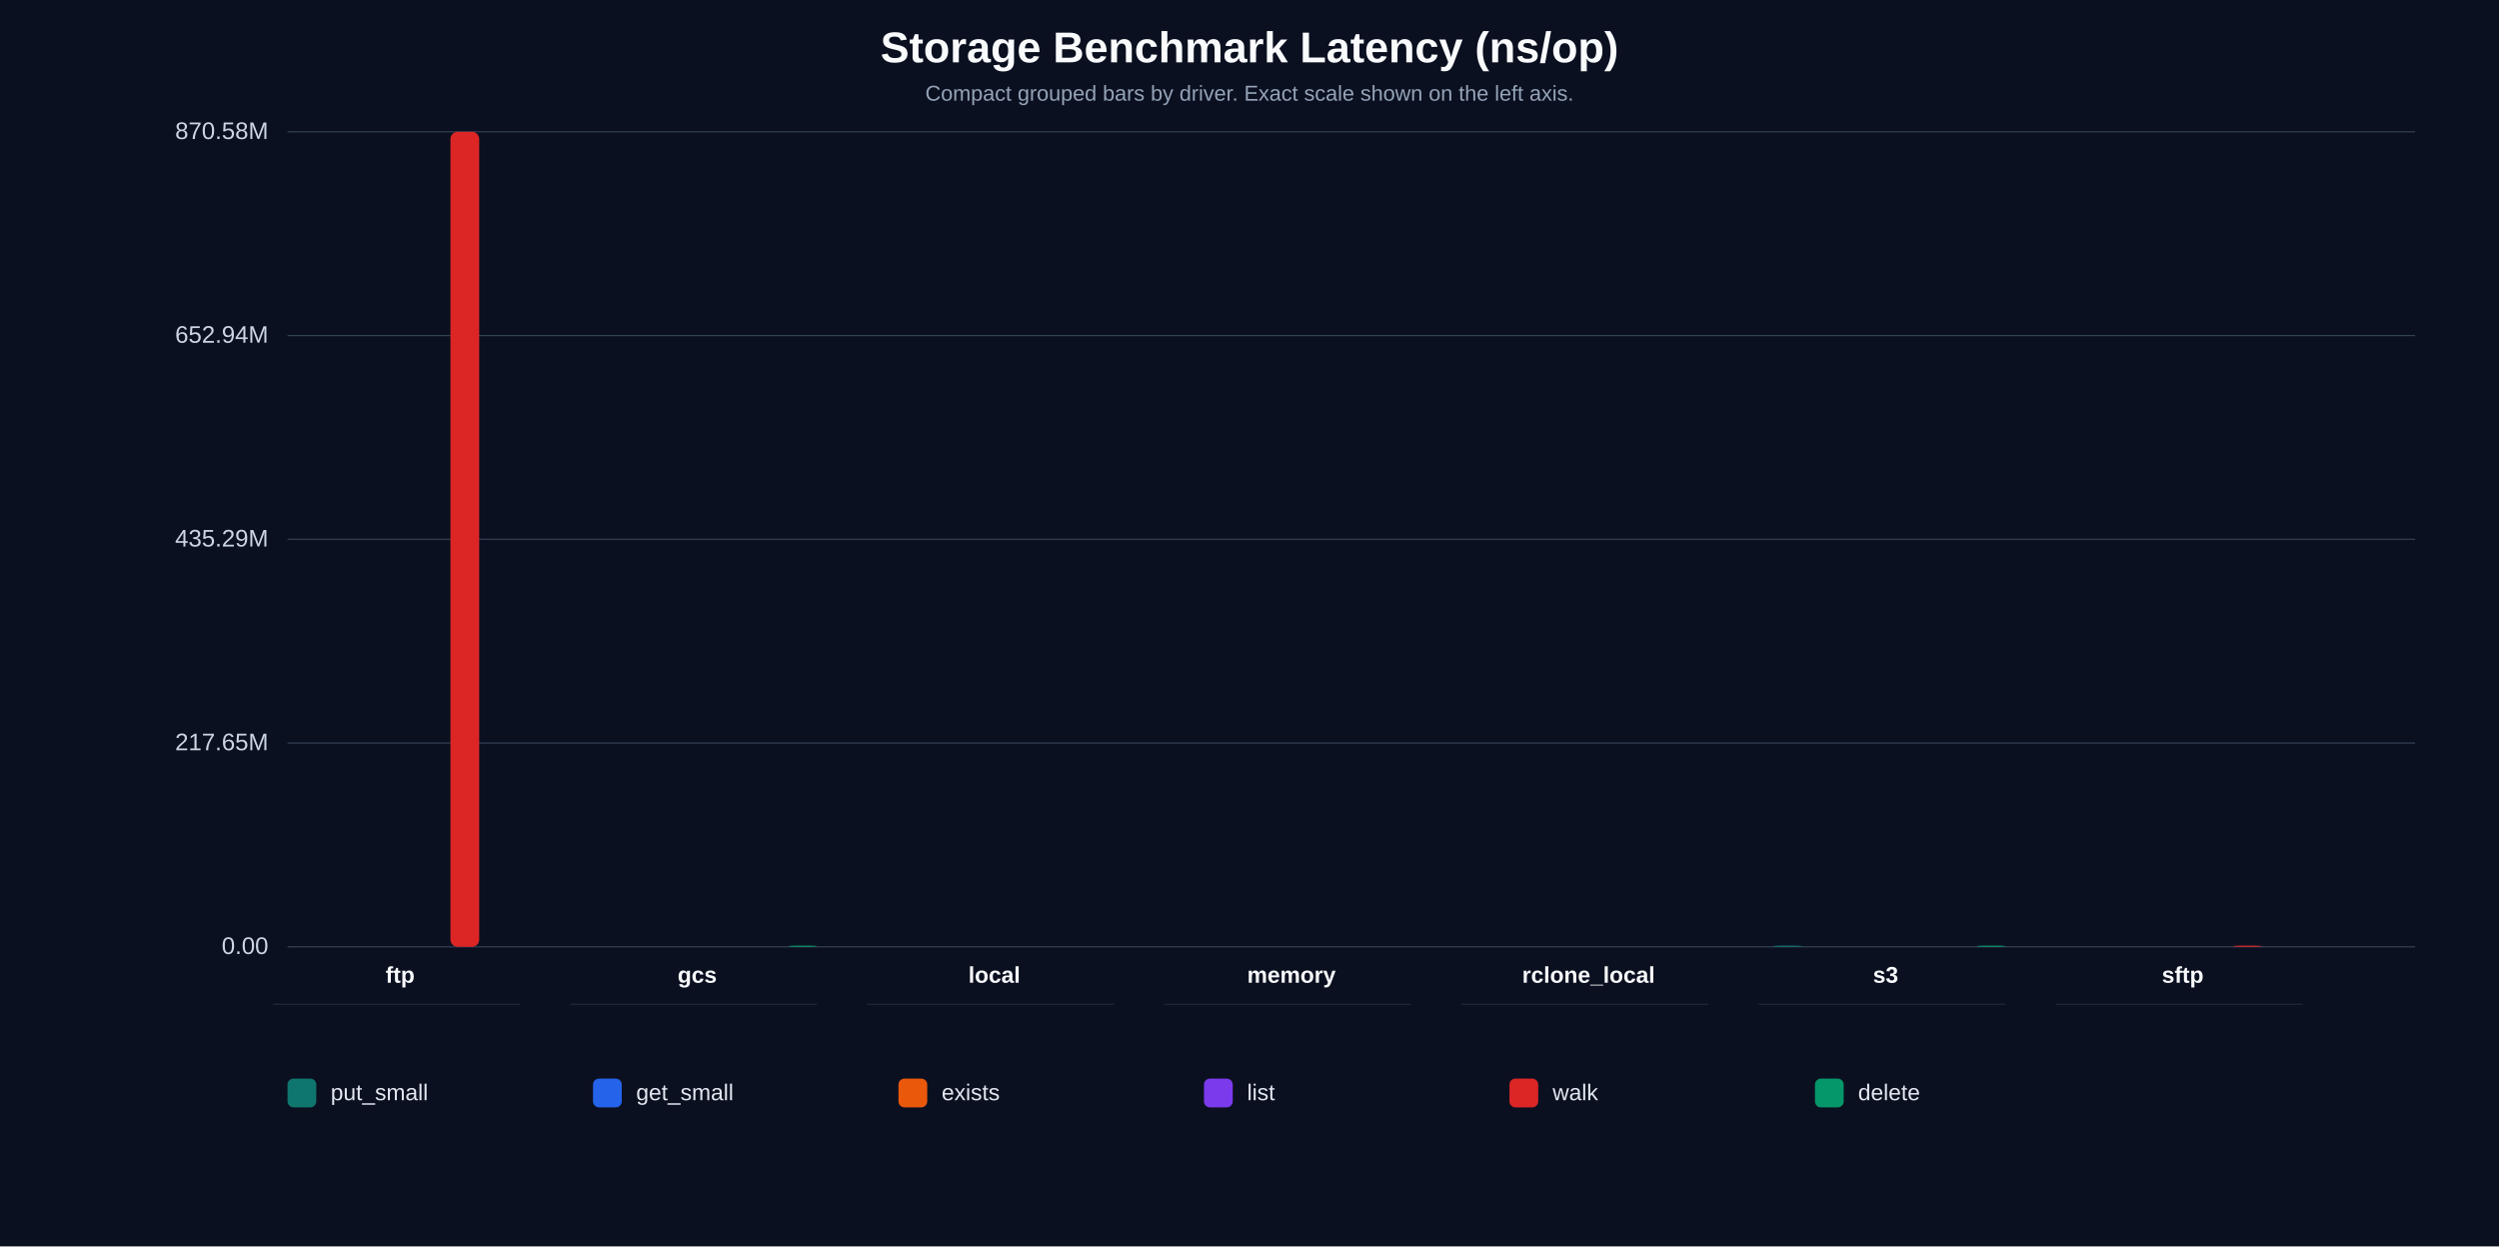
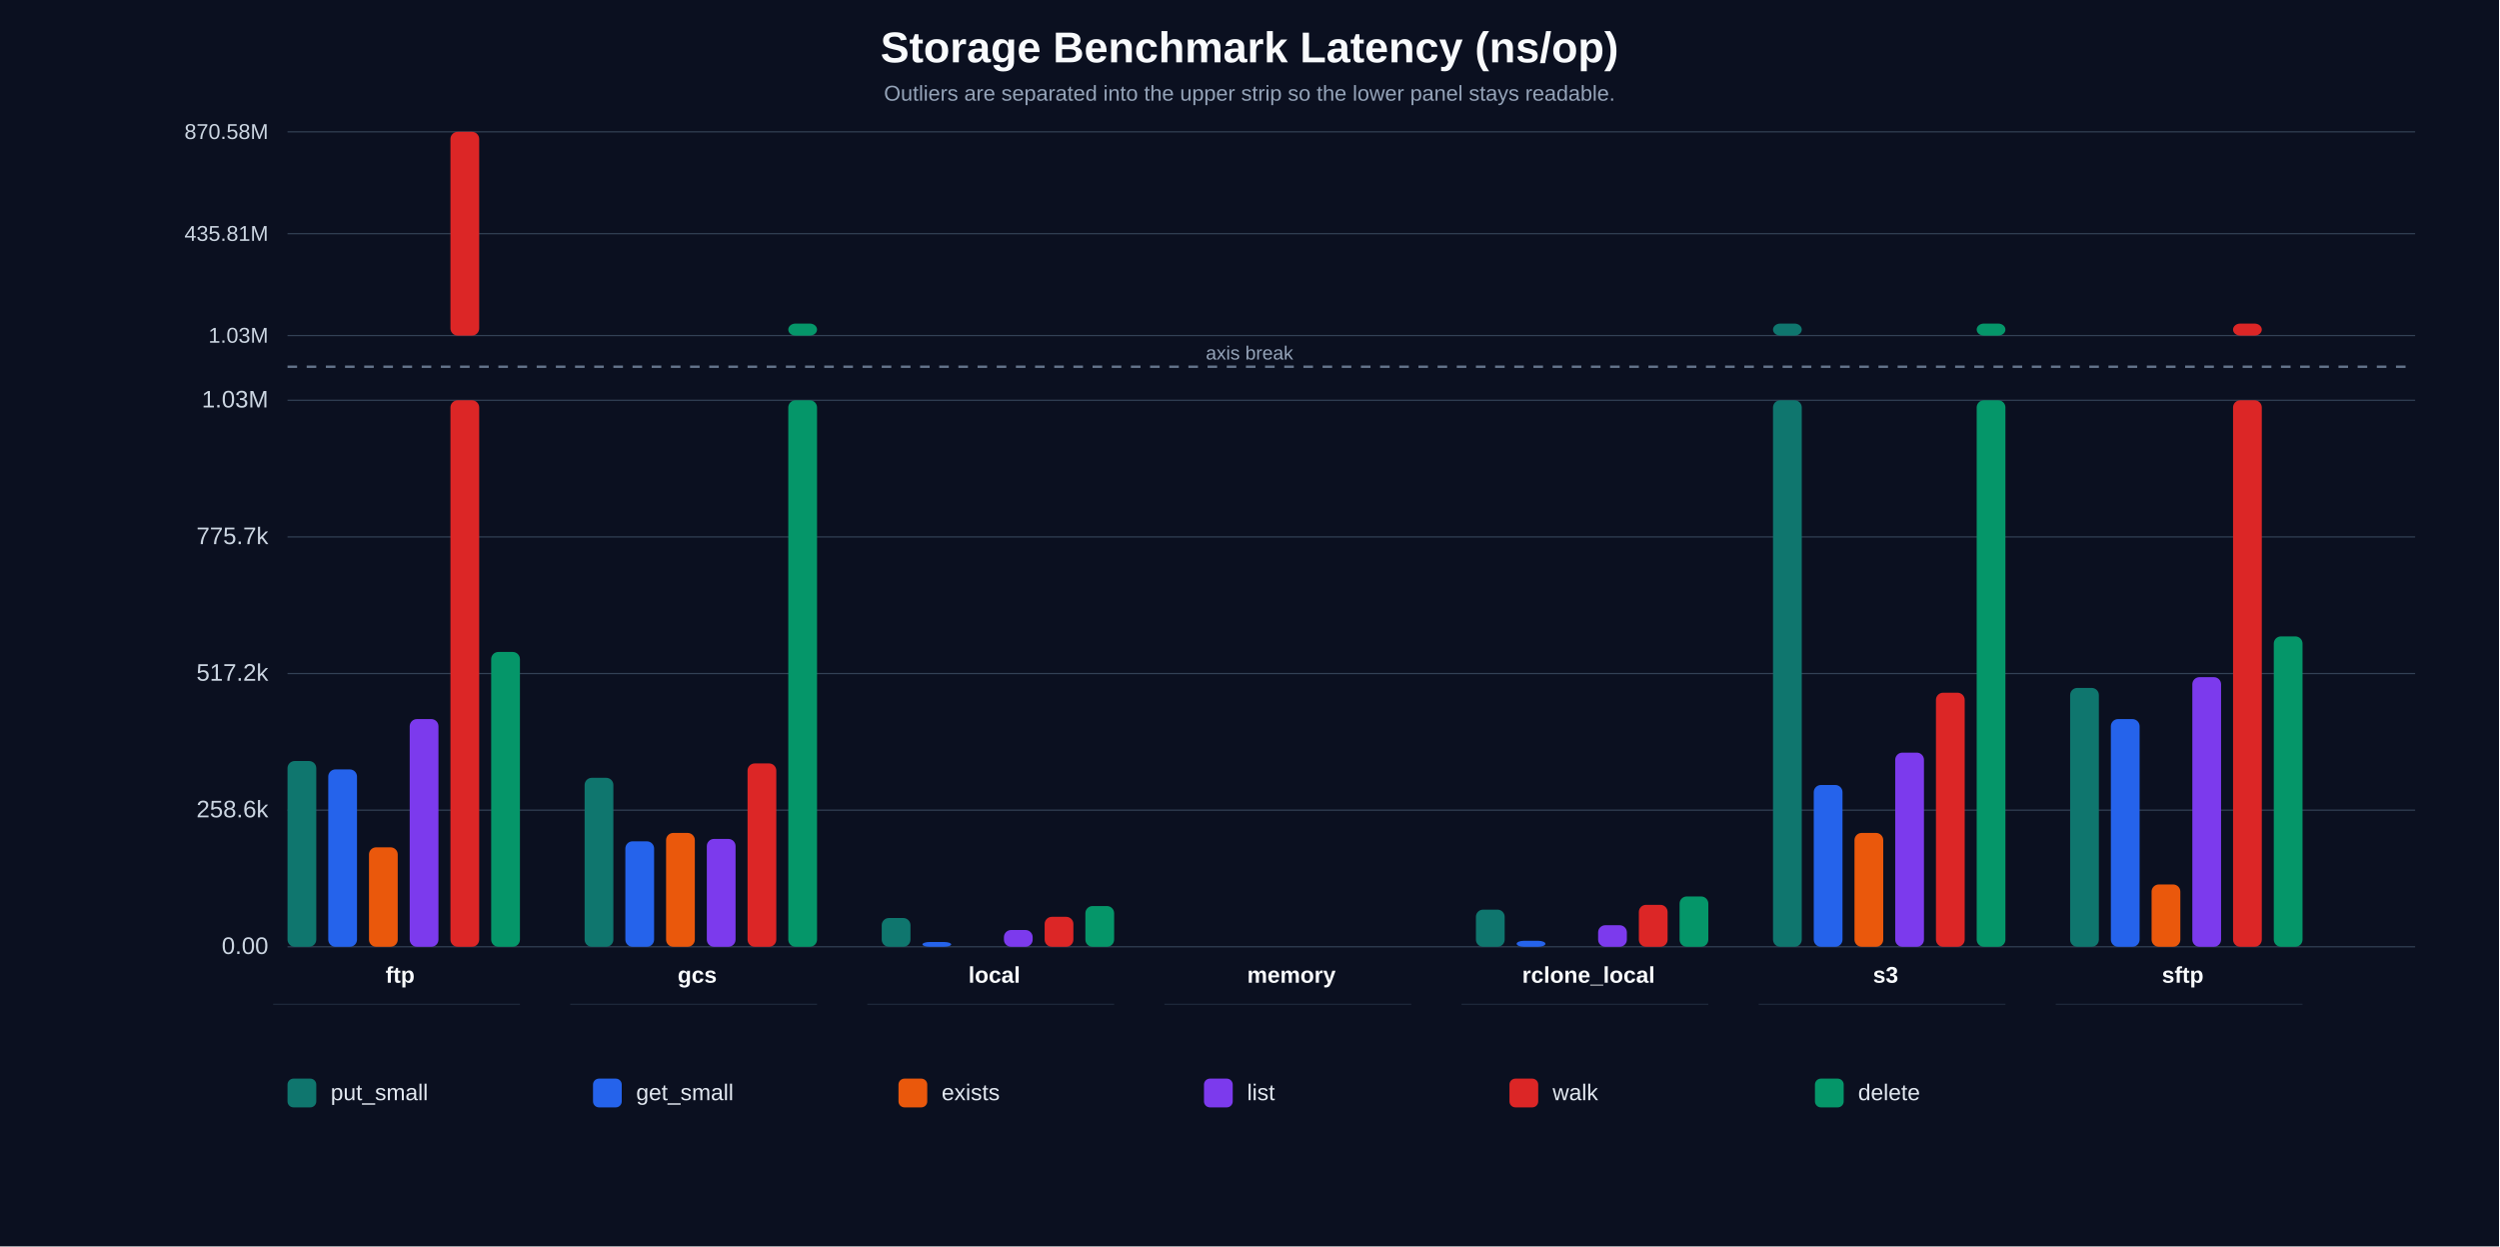
<svg xmlns="http://www.w3.org/2000/svg" width="2086" height="1040" viewBox="0 0 2086 1040">
  <rect width="100%" height="100%" fill="#0b1020" />
  <text x="1043" y="52" text-anchor="middle" fill="#f8fafc" font-size="36" font-family="Arial, sans-serif" font-weight="700">Storage Benchmark Latency (ns/op)</text>
-   <text x="1043" y="84" text-anchor="middle" fill="#94a3b8" font-size="18" font-family="Arial, sans-serif">Compact grouped bars by driver. Exact scale shown on the left axis.</text>
+   <text x="1043" y="84" text-anchor="middle" fill="#94a3b8" font-size="18" font-family="Arial, sans-serif">Outliers are separated into the upper strip so the lower panel stays readable.</text>
  <line x1="240" y1="110" x2="2016" y2="110" stroke="#334155" stroke-width="1" />
-   <text x="224" y="116" fill="#cbd5e1" font-size="20" text-anchor="end" font-family="Arial, sans-serif">870.58M</text>
+   <text x="224" y="116" fill="#cbd5e1" font-size="18" text-anchor="end" font-family="Arial, sans-serif">870.58M</text>
+   <line x1="240" y1="195" x2="2016" y2="195" stroke="#334155" stroke-width="1" />
+   <text x="224" y="201" fill="#cbd5e1" font-size="18" text-anchor="end" font-family="Arial, sans-serif">435.81M</text>
  <line x1="240" y1="280" x2="2016" y2="280" stroke="#334155" stroke-width="1" />
-   <text x="224" y="286" fill="#cbd5e1" font-size="20" text-anchor="end" font-family="Arial, sans-serif">652.94M</text>
-   <line x1="240" y1="450" x2="2016" y2="450" stroke="#334155" stroke-width="1" />
-   <text x="224" y="456" fill="#cbd5e1" font-size="20" text-anchor="end" font-family="Arial, sans-serif">435.29M</text>
-   <line x1="240" y1="620" x2="2016" y2="620" stroke="#334155" stroke-width="1" />
-   <text x="224" y="626" fill="#cbd5e1" font-size="20" text-anchor="end" font-family="Arial, sans-serif">217.65M</text>
+   <text x="224" y="286" fill="#cbd5e1" font-size="18" text-anchor="end" font-family="Arial, sans-serif">1.03M</text>
+   <line x1="240" y1="306" x2="2016" y2="306" stroke="#64748b" stroke-width="2" stroke-dasharray="8 8" />
+   <text x="1043" y="300" text-anchor="middle" fill="#94a3b8" font-size="16" font-family="Arial, sans-serif">axis break</text>
+   <line x1="240" y1="334" x2="2016" y2="334" stroke="#334155" stroke-width="1" />
+   <text x="224" y="340" fill="#cbd5e1" font-size="20" text-anchor="end" font-family="Arial, sans-serif">1.03M</text>
+   <line x1="240" y1="448" x2="2016" y2="448" stroke="#334155" stroke-width="1" />
+   <text x="224" y="454" fill="#cbd5e1" font-size="20" text-anchor="end" font-family="Arial, sans-serif">775.7k</text>
+   <line x1="240" y1="562" x2="2016" y2="562" stroke="#334155" stroke-width="1" />
+   <text x="224" y="568" fill="#cbd5e1" font-size="20" text-anchor="end" font-family="Arial, sans-serif">517.2k</text>
+   <line x1="240" y1="676" x2="2016" y2="676" stroke="#334155" stroke-width="1" />
+   <text x="224" y="682" fill="#cbd5e1" font-size="20" text-anchor="end" font-family="Arial, sans-serif">258.6k</text>
  <line x1="240" y1="790" x2="2016" y2="790" stroke="#334155" stroke-width="1" />
  <text x="224" y="796" fill="#cbd5e1" font-size="20" text-anchor="end" font-family="Arial, sans-serif">0.00</text>
-   <rect x="240" y="790" width="24" height="0" rx="6" fill="#0f766e" />
-   <rect x="274" y="790" width="24" height="0" rx="6" fill="#2563eb" />
-   <rect x="308" y="790" width="24" height="0" rx="6" fill="#ea580c" />
-   <rect x="342" y="790" width="24" height="0" rx="6" fill="#7c3aed" />
-   <rect x="376" y="110" width="24" height="680" rx="6" fill="#dc2626" />
-   <rect x="410" y="790" width="24" height="0" rx="6" fill="#059669" />
+   <rect x="240" y="635" width="24" height="155" rx="6" fill="#0f766e" />
+   <rect x="274" y="642" width="24" height="148" rx="6" fill="#2563eb" />
+   <rect x="308" y="707" width="24" height="83" rx="6" fill="#ea580c" />
+   <rect x="342" y="600" width="24" height="190" rx="6" fill="#7c3aed" />
+   <rect x="376" y="334" width="24" height="456" rx="6" fill="#dc2626" />
+   <rect x="376" y="110" width="24" height="170" rx="6" fill="#dc2626" />
+   <rect x="410" y="544" width="24" height="246" rx="6" fill="#059669" />
  <text x="334" y="820" fill="#f8fafc" font-size="19" text-anchor="middle" font-family="Arial, sans-serif" font-weight="700">ftp</text>
  <line x1="228" y1="838" x2="434" y2="838" stroke="#1e293b" stroke-width="1" />
-   <rect x="488" y="790" width="24" height="0" rx="6" fill="#0f766e" />
-   <rect x="522" y="790" width="24" height="0" rx="6" fill="#2563eb" />
-   <rect x="556" y="790" width="24" height="0" rx="6" fill="#ea580c" />
-   <rect x="590" y="790" width="24" height="0" rx="6" fill="#7c3aed" />
-   <rect x="624" y="790" width="24" height="0" rx="6" fill="#dc2626" />
-   <rect x="658" y="789" width="24" height="1" rx="6" fill="#059669" />
+   <rect x="488" y="649" width="24" height="141" rx="6" fill="#0f766e" />
+   <rect x="522" y="702" width="24" height="88" rx="6" fill="#2563eb" />
+   <rect x="556" y="695" width="24" height="95" rx="6" fill="#ea580c" />
+   <rect x="590" y="700" width="24" height="90" rx="6" fill="#7c3aed" />
+   <rect x="624" y="637" width="24" height="153" rx="6" fill="#dc2626" />
+   <rect x="658" y="334" width="24" height="456" rx="6" fill="#059669" />
+   <rect x="658" y="270" width="24" height="10" rx="6" fill="#059669" />
  <text x="582" y="820" fill="#f8fafc" font-size="19" text-anchor="middle" font-family="Arial, sans-serif" font-weight="700">gcs</text>
  <line x1="476" y1="838" x2="682" y2="838" stroke="#1e293b" stroke-width="1" />
-   <rect x="736" y="790" width="24" height="0" rx="6" fill="#0f766e" />
-   <rect x="770" y="790" width="24" height="0" rx="6" fill="#2563eb" />
+   <rect x="736" y="766" width="24" height="24" rx="6" fill="#0f766e" />
+   <rect x="770" y="786" width="24" height="4" rx="6" fill="#2563eb" />
  <rect x="804" y="790" width="24" height="0" rx="6" fill="#ea580c" />
-   <rect x="838" y="790" width="24" height="0" rx="6" fill="#7c3aed" />
-   <rect x="872" y="790" width="24" height="0" rx="6" fill="#dc2626" />
-   <rect x="906" y="790" width="24" height="0" rx="6" fill="#059669" />
+   <rect x="838" y="776" width="24" height="14" rx="6" fill="#7c3aed" />
+   <rect x="872" y="765" width="24" height="25" rx="6" fill="#dc2626" />
+   <rect x="906" y="756" width="24" height="34" rx="6" fill="#059669" />
  <text x="830" y="820" fill="#f8fafc" font-size="19" text-anchor="middle" font-family="Arial, sans-serif" font-weight="700">local</text>
  <line x1="724" y1="838" x2="930" y2="838" stroke="#1e293b" stroke-width="1" />
  <rect x="984" y="790" width="24" height="0" rx="6" fill="#0f766e" />
  <rect x="1018" y="790" width="24" height="0" rx="6" fill="#2563eb" />
  <rect x="1052" y="790" width="24" height="0" rx="6" fill="#ea580c" />
  <rect x="1086" y="790" width="24" height="0" rx="6" fill="#7c3aed" />
  <rect x="1120" y="790" width="24" height="0" rx="6" fill="#dc2626" />
  <rect x="1154" y="790" width="24" height="0" rx="6" fill="#059669" />
  <text x="1078" y="820" fill="#f8fafc" font-size="19" text-anchor="middle" font-family="Arial, sans-serif" font-weight="700">memory</text>
  <line x1="972" y1="838" x2="1178" y2="838" stroke="#1e293b" stroke-width="1" />
-   <rect x="1232" y="790" width="24" height="0" rx="6" fill="#0f766e" />
-   <rect x="1266" y="790" width="24" height="0" rx="6" fill="#2563eb" />
+   <rect x="1232" y="759" width="24" height="31" rx="6" fill="#0f766e" />
+   <rect x="1266" y="785" width="24" height="5" rx="6" fill="#2563eb" />
  <rect x="1300" y="790" width="24" height="0" rx="6" fill="#ea580c" />
-   <rect x="1334" y="790" width="24" height="0" rx="6" fill="#7c3aed" />
-   <rect x="1368" y="790" width="24" height="0" rx="6" fill="#dc2626" />
-   <rect x="1402" y="790" width="24" height="0" rx="6" fill="#059669" />
+   <rect x="1334" y="772" width="24" height="18" rx="6" fill="#7c3aed" />
+   <rect x="1368" y="755" width="24" height="35" rx="6" fill="#dc2626" />
+   <rect x="1402" y="748" width="24" height="42" rx="6" fill="#059669" />
  <text x="1326" y="820" fill="#f8fafc" font-size="19" text-anchor="middle" font-family="Arial, sans-serif" font-weight="700">rclone_local</text>
  <line x1="1220" y1="838" x2="1426" y2="838" stroke="#1e293b" stroke-width="1" />
-   <rect x="1480" y="789" width="24" height="1" rx="6" fill="#0f766e" />
-   <rect x="1514" y="790" width="24" height="0" rx="6" fill="#2563eb" />
-   <rect x="1548" y="790" width="24" height="0" rx="6" fill="#ea580c" />
-   <rect x="1582" y="790" width="24" height="0" rx="6" fill="#7c3aed" />
-   <rect x="1616" y="790" width="24" height="0" rx="6" fill="#dc2626" />
-   <rect x="1650" y="789" width="24" height="1" rx="6" fill="#059669" />
+   <rect x="1480" y="334" width="24" height="456" rx="6" fill="#0f766e" />
+   <rect x="1480" y="270" width="24" height="10" rx="6" fill="#0f766e" />
+   <rect x="1514" y="655" width="24" height="135" rx="6" fill="#2563eb" />
+   <rect x="1548" y="695" width="24" height="95" rx="6" fill="#ea580c" />
+   <rect x="1582" y="628" width="24" height="162" rx="6" fill="#7c3aed" />
+   <rect x="1616" y="578" width="24" height="212" rx="6" fill="#dc2626" />
+   <rect x="1650" y="334" width="24" height="456" rx="6" fill="#059669" />
+   <rect x="1650" y="270" width="24" height="10" rx="6" fill="#059669" />
  <text x="1574" y="820" fill="#f8fafc" font-size="19" text-anchor="middle" font-family="Arial, sans-serif" font-weight="700">s3</text>
  <line x1="1468" y1="838" x2="1674" y2="838" stroke="#1e293b" stroke-width="1" />
-   <rect x="1728" y="790" width="24" height="0" rx="6" fill="#0f766e" />
-   <rect x="1762" y="790" width="24" height="0" rx="6" fill="#2563eb" />
-   <rect x="1796" y="790" width="24" height="0" rx="6" fill="#ea580c" />
-   <rect x="1830" y="790" width="24" height="0" rx="6" fill="#7c3aed" />
-   <rect x="1864" y="789" width="24" height="1" rx="6" fill="#dc2626" />
-   <rect x="1898" y="790" width="24" height="0" rx="6" fill="#059669" />
+   <rect x="1728" y="574" width="24" height="216" rx="6" fill="#0f766e" />
+   <rect x="1762" y="600" width="24" height="190" rx="6" fill="#2563eb" />
+   <rect x="1796" y="738" width="24" height="52" rx="6" fill="#ea580c" />
+   <rect x="1830" y="565" width="24" height="225" rx="6" fill="#7c3aed" />
+   <rect x="1864" y="334" width="24" height="456" rx="6" fill="#dc2626" />
+   <rect x="1864" y="270" width="24" height="10" rx="6" fill="#dc2626" />
+   <rect x="1898" y="531" width="24" height="259" rx="6" fill="#059669" />
  <text x="1822" y="820" fill="#f8fafc" font-size="19" text-anchor="middle" font-family="Arial, sans-serif" font-weight="700">sftp</text>
  <line x1="1716" y1="838" x2="1922" y2="838" stroke="#1e293b" stroke-width="1" />
  <rect x="240" y="900" width="24" height="24" rx="5" fill="#0f766e" />
  <text x="276" y="918" fill="#e2e8f0" font-size="19" font-family="Arial, sans-serif">put_small</text>
  <rect x="495" y="900" width="24" height="24" rx="5" fill="#2563eb" />
  <text x="531" y="918" fill="#e2e8f0" font-size="19" font-family="Arial, sans-serif">get_small</text>
  <rect x="750" y="900" width="24" height="24" rx="5" fill="#ea580c" />
  <text x="786" y="918" fill="#e2e8f0" font-size="19" font-family="Arial, sans-serif">exists</text>
  <rect x="1005" y="900" width="24" height="24" rx="5" fill="#7c3aed" />
  <text x="1041" y="918" fill="#e2e8f0" font-size="19" font-family="Arial, sans-serif">list</text>
  <rect x="1260" y="900" width="24" height="24" rx="5" fill="#dc2626" />
  <text x="1296" y="918" fill="#e2e8f0" font-size="19" font-family="Arial, sans-serif">walk</text>
  <rect x="1515" y="900" width="24" height="24" rx="5" fill="#059669" />
  <text x="1551" y="918" fill="#e2e8f0" font-size="19" font-family="Arial, sans-serif">delete</text>
</svg>
